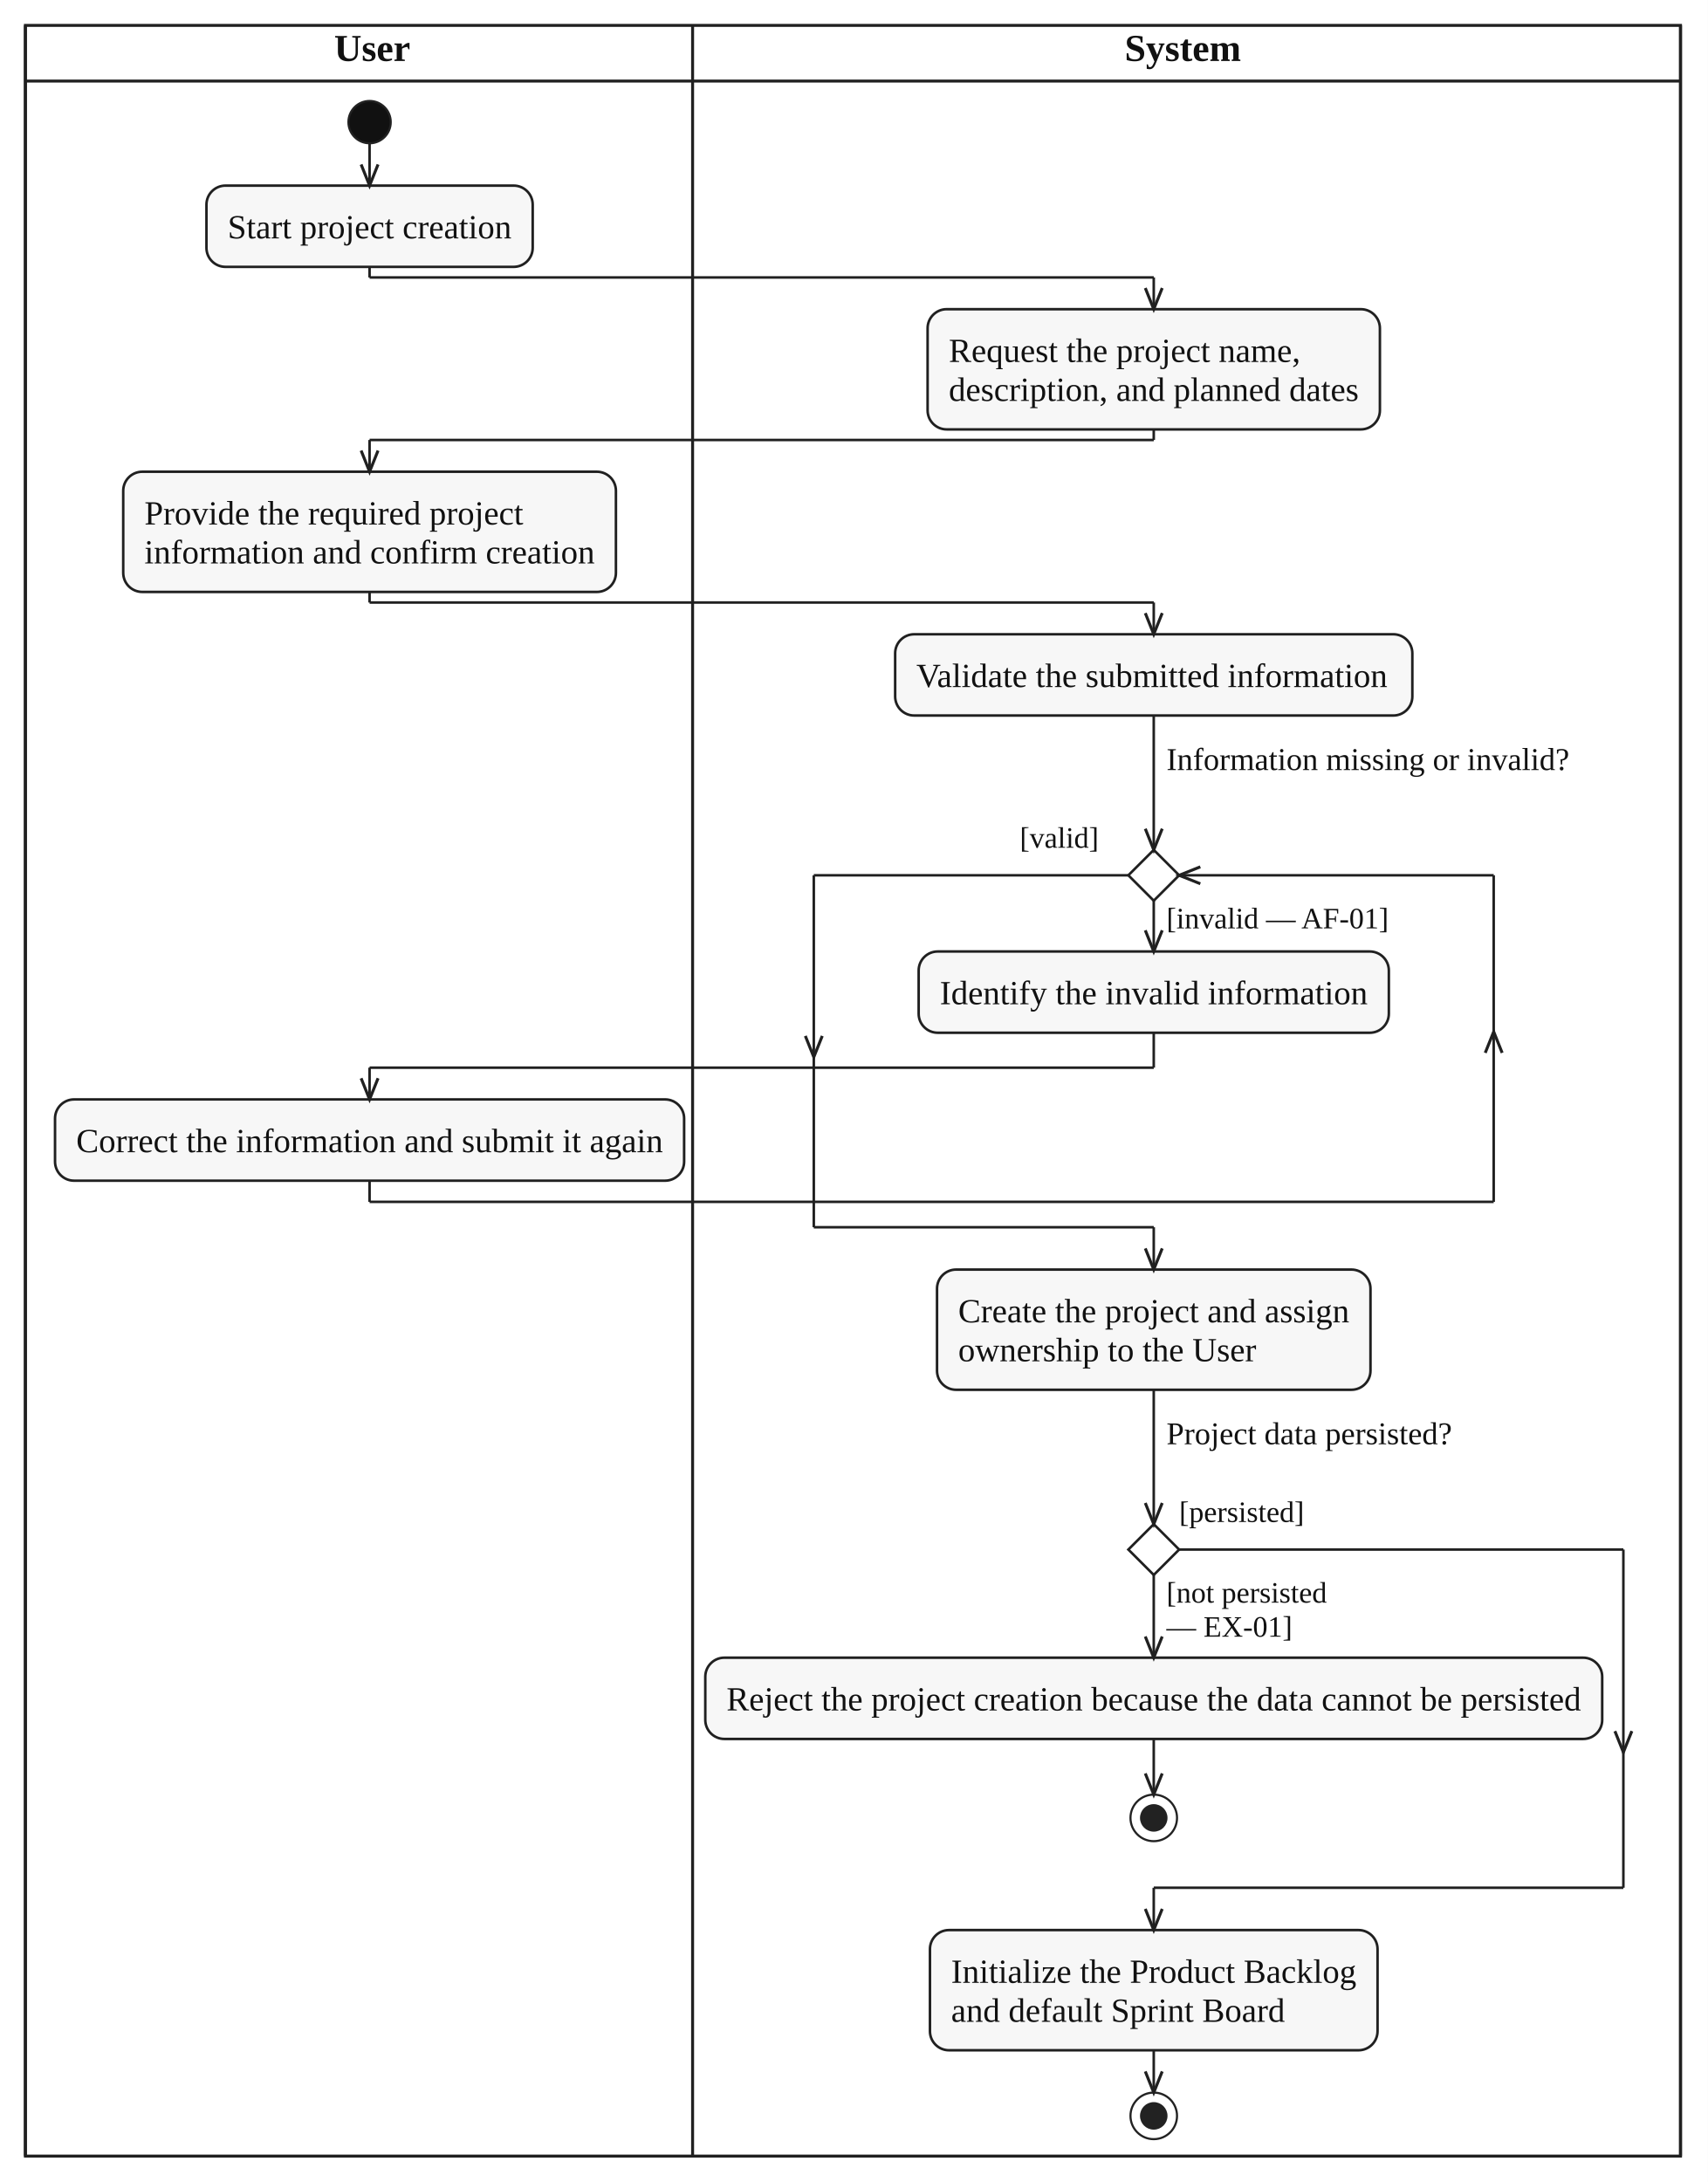
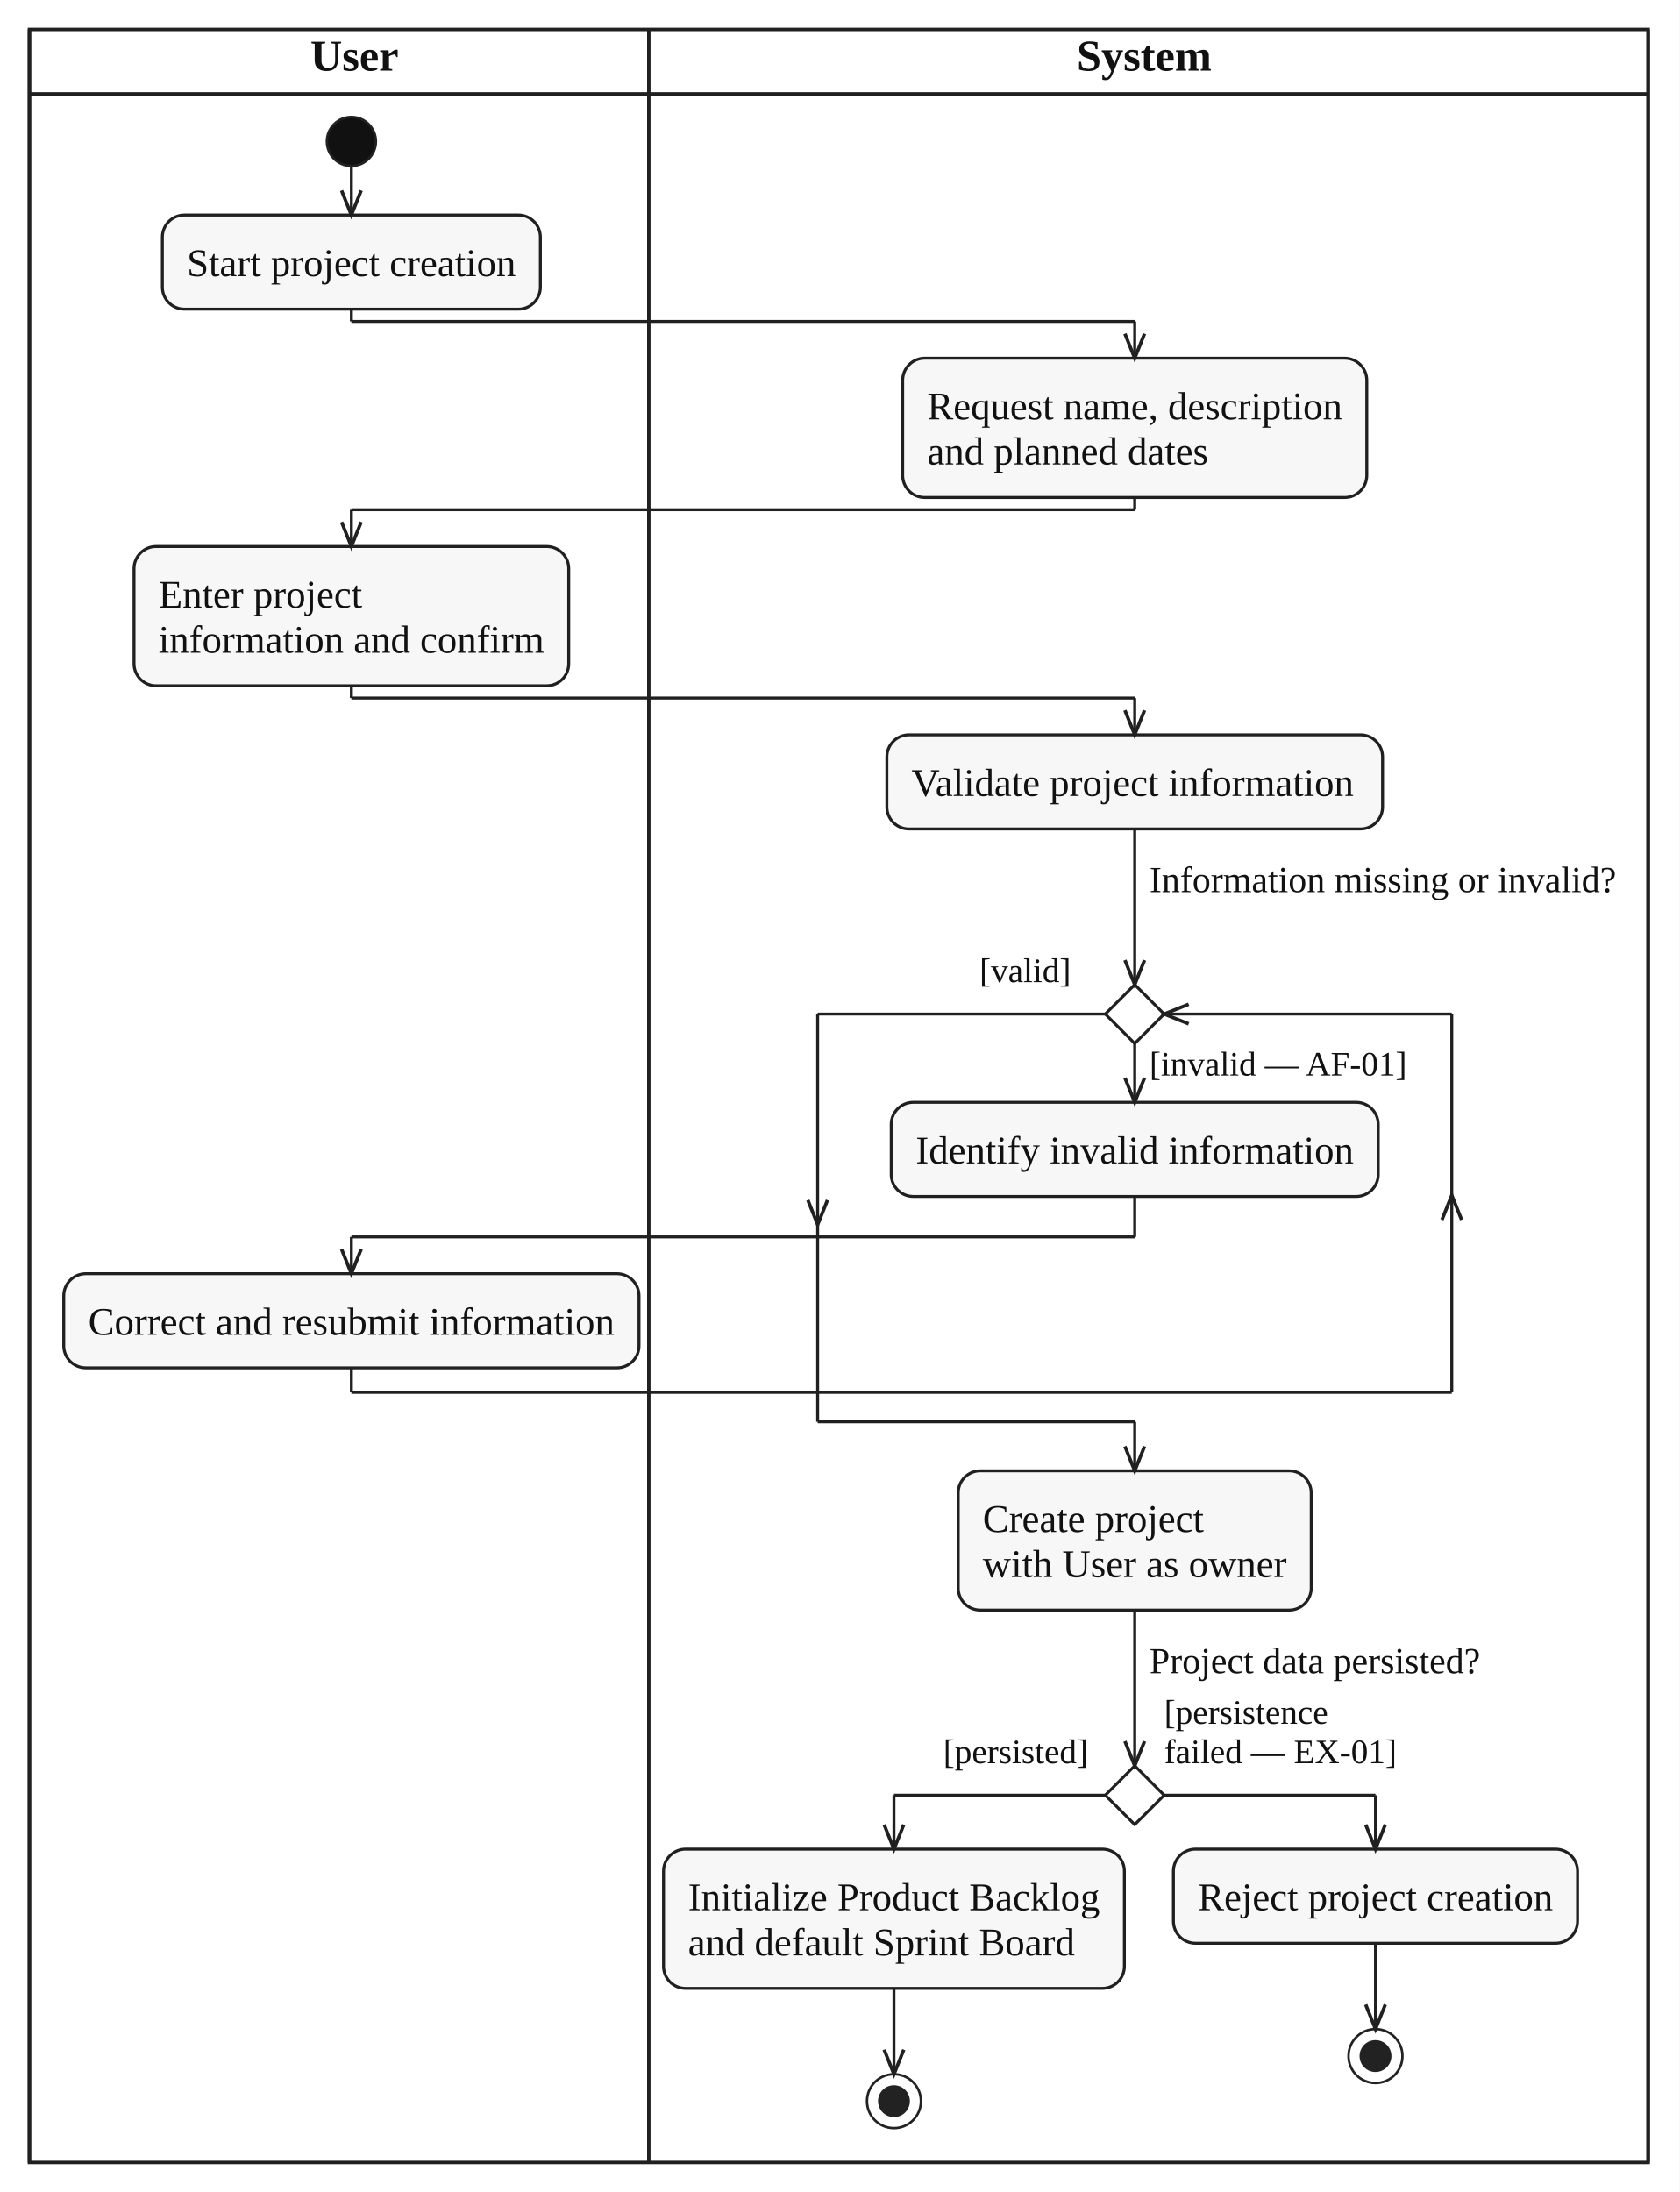
- <svg xmlns="http://www.w3.org/2000/svg" contentStyleType="text/css" height="1031px" preserveAspectRatio="none" style="width:807px;height:1031px;background:#FFFFFF;" version="1.1" viewBox="-5 0.394 807 1031" width="807px" zoomAndPan="magnify" data-pres-formatted="1">
-   <rect id="pres-background" x="-5" y="0.394" width="807" height="1031" fill="#FFFFFF" stroke="none" />
+ <svg xmlns="http://www.w3.org/2000/svg" contentStyleType="text/css" height="894px" preserveAspectRatio="none" style="width:685px;height:894px;background:#FFFFFF;" version="1.1" viewBox="-5 0.394 685 894" width="685px" zoomAndPan="magnify" data-pres-formatted="1">
+   <rect id="pres-background" x="-5" y="0.394" width="685" height="894" fill="#FFFFFF" stroke="none" />
  <defs />
  <g>
-     <rect fill="#FFFFFF" height="30.698" style="stroke:#FFFFFF;stroke-width:1.0;" width="767.328" x="15" y="12.394" />
-     <ellipse cx="169.633" cy="58.092" fill="#111111" rx="10" ry="10" style="stroke:#222222;stroke-width:1.0;" />
-     <rect fill="#F7F7F7" height="38.398" rx="9" ry="9" style="stroke:#202020;stroke-width:1.2;" width="154.164" x="92.551" y="88.092" />
-     <text fill="#111111" font-family="Times New Roman" font-size="16" lengthAdjust="spacing" textLength="134.164" x="102.551" y="113.029">Start project creation</text>
-     <rect fill="#F7F7F7" height="56.797" rx="9" ry="9" style="stroke:#202020;stroke-width:1.2;" width="232.812" x="53.227" y="223.287" />
-     <text fill="#111111" font-family="Times New Roman" font-size="16" lengthAdjust="spacing" textLength="179.047" x="63.227" y="248.225">Provide the required project</text>
-     <text fill="#111111" font-family="Times New Roman" font-size="16" lengthAdjust="spacing" textLength="212.812" x="63.227" y="266.623">information and confirm creation</text>
-     <rect fill="#F7F7F7" height="38.398" rx="9" ry="9" style="stroke:#202020;stroke-width:1.2;" width="297.266" x="21" y="519.871" />
-     <text fill="#111111" font-family="Times New Roman" font-size="16" lengthAdjust="spacing" textLength="277.266" x="31" y="544.809">Correct the information and submit it again</text>
-     <line style="stroke:#202020;stroke-width:1.4;" x1="7" x2="7" y1="12.394" y2="1019.151" />
-     <rect fill="#F7F7F7" height="56.797" rx="9" ry="9" style="stroke:#202020;stroke-width:1.2;" width="213.719" x="433.312" y="146.49" />
-     <text fill="#111111" font-family="Times New Roman" font-size="16" lengthAdjust="spacing" textLength="166.164" x="443.312" y="171.428">Request the project name,</text>
-     <text fill="#111111" font-family="Times New Roman" font-size="16" lengthAdjust="spacing" textLength="193.719" x="443.312" y="189.826">description, and planned dates</text>
-     <rect fill="#F7F7F7" height="38.398" rx="9" ry="9" style="stroke:#202020;stroke-width:1.2;" width="244.391" x="417.977" y="300.084" />
-     <text fill="#111111" font-family="Times New Roman" font-size="16" lengthAdjust="spacing" textLength="224.391" x="427.977" y="325.022">Validate the submitted information</text>
-     <rect fill="#F7F7F7" height="38.398" rx="9" ry="9" style="stroke:#202020;stroke-width:1.2;" width="222.172" x="429.086" y="449.973" />
-     <text fill="#111111" font-family="Times New Roman" font-size="16" lengthAdjust="spacing" textLength="202.172" x="439.086" y="474.91">Identify the invalid information</text>
-     <polygon fill="#FFFFFF" points="540.172,401.973,552.172,413.973,540.172,425.973,528.172,413.973,540.172,401.973" style="stroke:#202020;stroke-width:1.2;" />
-     <text fill="#111111" font-family="Times New Roman" font-size="15" lengthAdjust="spacing" textLength="190.386" x="546.172" y="364.231">Information missing or invalid?</text>
-     <text fill="#111111" font-family="Times New Roman" font-size="15" lengthAdjust="spacing" textLength="3.75" x="546.172" y="381.479"> </text>
-     <text fill="#111111" font-family="Times New Roman" font-size="15" lengthAdjust="spacing" textLength="3.75" x="546.172" y="398.728"> </text>
-     <text fill="#111111" font-family="Times New Roman" font-size="14" lengthAdjust="spacing" textLength="112.766" x="546.172" y="439.043">[invalid — AF-01]  </text>
-     <text fill="#111111" font-family="Times New Roman" font-size="6" lengthAdjust="spacing" textLength="1.5" x="546.172" y="447.673"> </text>
-     <text fill="#111111" font-family="Times New Roman" font-size="14" lengthAdjust="spacing" textLength="51.317" x="476.854" y="400.944">  [valid]  </text>
-     <text fill="#111111" font-family="Times New Roman" font-size="6" lengthAdjust="spacing" textLength="1.5" x="476.854" y="409.574"> </text>
-     <rect fill="#F7F7F7" height="56.797" rx="9" ry="9" style="stroke:#202020;stroke-width:1.2;" width="204.82" x="437.762" y="600.269" />
-     <text fill="#111111" font-family="Times New Roman" font-size="16" lengthAdjust="spacing" textLength="184.82" x="447.762" y="625.207">Create the project and assign</text>
-     <text fill="#111111" font-family="Times New Roman" font-size="16" lengthAdjust="spacing" textLength="140.859" x="447.762" y="643.606">ownership to the User</text>
-     <rect fill="#F7F7F7" height="38.398" rx="9" ry="9" style="stroke:#202020;stroke-width:1.2;" width="423.812" x="328.266" y="783.655" />
-     <text fill="#111111" font-family="Times New Roman" font-size="16" lengthAdjust="spacing" textLength="403.812" x="338.266" y="808.593">Reject the project creation because the data cannot be persisted</text>
-     <ellipse cx="540.172" cy="859.355" fill="none" rx="11" ry="11" style="stroke:#222222;stroke-width:1.0;" />
-     <ellipse cx="540.172" cy="859.355" fill="#222222" rx="6" ry="6" style="stroke:#222222;stroke-width:1.0;" />
-     <polygon fill="#FFFFFF" points="540.172,720.557,552.172,732.557,540.172,744.557,528.172,732.557,540.172,720.557" style="stroke:#202020;stroke-width:1.2;" />
-     <text fill="#111111" font-family="Times New Roman" font-size="15" lengthAdjust="spacing" textLength="134.949" x="546.172" y="682.815">Project data persisted?</text>
-     <text fill="#111111" font-family="Times New Roman" font-size="15" lengthAdjust="spacing" textLength="3.75" x="546.172" y="700.063"> </text>
-     <text fill="#111111" font-family="Times New Roman" font-size="15" lengthAdjust="spacing" textLength="3.75" x="546.172" y="717.312"> </text>
-     <text fill="#111111" font-family="Times New Roman" font-size="14" lengthAdjust="spacing" textLength="82.817" x="546.172" y="757.627">  [not persisted</text>
-     <text fill="#111111" font-family="Times New Roman" font-size="14" lengthAdjust="spacing" textLength="66.486" x="546.172" y="773.726">  — EX-01]</text>
-     <text fill="#111111" font-family="Times New Roman" font-size="6" lengthAdjust="spacing" textLength="1.5" x="546.172" y="782.356"> </text>
-     <text fill="#111111" font-family="Times New Roman" font-size="14" lengthAdjust="spacing" textLength="66.09" x="552.172" y="719.528">[persisted]  </text>
-     <text fill="#111111" font-family="Times New Roman" font-size="6" lengthAdjust="spacing" textLength="1.5" x="552.172" y="728.158"> </text>
-     <rect fill="#F7F7F7" height="56.797" rx="9" ry="9" style="stroke:#202020;stroke-width:1.2;" width="211.5" x="434.422" y="912.355" />
-     <text fill="#111111" font-family="Times New Roman" font-size="16" lengthAdjust="spacing" textLength="191.5" x="444.422" y="937.292">Initialize the Product Backlog</text>
-     <text fill="#111111" font-family="Times New Roman" font-size="16" lengthAdjust="spacing" textLength="157.742" x="444.422" y="955.69">and default Sprint Board</text>
-     <ellipse cx="540.172" cy="1000.151" fill="none" rx="11" ry="11" style="stroke:#222222;stroke-width:1.0;" />
-     <ellipse cx="540.172" cy="1000.151" fill="#222222" rx="6" ry="6" style="stroke:#222222;stroke-width:1.0;" />
-     <line style="stroke:#202020;stroke-width:1.4;" x1="322.266" x2="322.266" y1="12.394" y2="1019.151" />
-     <line style="stroke:#202020;stroke-width:1.4;" x1="789.078" x2="789.078" y1="12.394" y2="1019.151" />
-     <polyline points="696.805,497.871 700.805,487.871 704.805,497.871" fill="none" stroke="#202020" stroke-width="1.4" stroke-linejoin="miter" stroke-linecap="butt" class="open-arrowhead" />
-     <line style="stroke:#202020;stroke-width:1.2;" x1="169.633" x2="169.633" y1="68.092" y2="88.092" />
-     <polyline points="165.633,78.092 169.633,88.092 173.633,78.092" fill="none" stroke="#202020" stroke-width="1.4" stroke-linejoin="miter" stroke-linecap="butt" class="open-arrowhead" />
-     <line style="stroke:#202020;stroke-width:1.2;" x1="540.172" x2="540.172" y1="425.973" y2="449.973" />
-     <polyline points="536.172,439.973 540.172,449.973 544.172,439.973" fill="none" stroke="#202020" stroke-width="1.4" stroke-linejoin="miter" stroke-linecap="butt" class="open-arrowhead" />
-     <line style="stroke:#202020;stroke-width:1.2;" x1="528.172" x2="379.539" y1="413.973" y2="413.973" />
-     <polyline points="375.539,489.871 379.539,499.871 383.539,489.871" fill="none" stroke="#202020" stroke-width="1.4" stroke-linejoin="miter" stroke-linecap="butt" class="open-arrowhead" />
-     <line style="stroke:#202020;stroke-width:1.2;" x1="379.539" x2="379.539" y1="413.973" y2="580.269" />
-     <line style="stroke:#202020;stroke-width:1.2;" x1="379.539" x2="540.172" y1="580.269" y2="580.269" />
-     <line style="stroke:#202020;stroke-width:1.2;" x1="540.172" x2="540.172" y1="580.269" y2="600.269" />
-     <polyline points="536.172,590.269 540.172,600.269 544.172,590.269" fill="none" stroke="#202020" stroke-width="1.4" stroke-linejoin="miter" stroke-linecap="butt" class="open-arrowhead" />
-     <line style="stroke:#202020;stroke-width:1.2;" x1="540.172" x2="540.172" y1="338.482" y2="401.973" />
-     <polyline points="536.172,391.973 540.172,401.973 544.172,391.973" fill="none" stroke="#202020" stroke-width="1.4" stroke-linejoin="miter" stroke-linecap="butt" class="open-arrowhead" />
-     <line style="stroke:#202020;stroke-width:1.2;" x1="540.172" x2="540.172" y1="822.054" y2="848.355" />
-     <polyline points="536.172,838.355 540.172,848.355 544.172,838.355" fill="none" stroke="#202020" stroke-width="1.4" stroke-linejoin="miter" stroke-linecap="butt" class="open-arrowhead" />
-     <line style="stroke:#202020;stroke-width:1.2;" x1="540.172" x2="540.172" y1="744.557" y2="783.655" />
-     <polyline points="536.172,773.655 540.172,783.655 544.172,773.655" fill="none" stroke="#202020" stroke-width="1.4" stroke-linejoin="miter" stroke-linecap="butt" class="open-arrowhead" />
-     <line style="stroke:#202020;stroke-width:1.2;" x1="552.172" x2="762.078" y1="732.557" y2="732.557" />
-     <polyline points="758.078,818.355 762.078,828.355 766.078,818.355" fill="none" stroke="#202020" stroke-width="1.4" stroke-linejoin="miter" stroke-linecap="butt" class="open-arrowhead" />
-     <line style="stroke:#202020;stroke-width:1.2;" x1="762.078" x2="762.078" y1="732.557" y2="892.355" />
-     <line style="stroke:#202020;stroke-width:1.2;" x1="762.078" x2="540.172" y1="892.355" y2="892.355" />
-     <line style="stroke:#202020;stroke-width:1.2;" x1="540.172" x2="540.172" y1="892.355" y2="912.355" />
-     <polyline points="536.172,902.355 540.172,912.355 544.172,902.355" fill="none" stroke="#202020" stroke-width="1.4" stroke-linejoin="miter" stroke-linecap="butt" class="open-arrowhead" />
-     <line style="stroke:#202020;stroke-width:1.2;" x1="540.172" x2="540.172" y1="657.066" y2="720.557" />
-     <polyline points="536.172,710.557 540.172,720.557 544.172,710.557" fill="none" stroke="#202020" stroke-width="1.4" stroke-linejoin="miter" stroke-linecap="butt" class="open-arrowhead" />
-     <line style="stroke:#202020;stroke-width:1.2;" x1="540.172" x2="540.172" y1="969.151" y2="989.151" />
-     <polyline points="536.172,979.151 540.172,989.151 544.172,979.151" fill="none" stroke="#202020" stroke-width="1.4" stroke-linejoin="miter" stroke-linecap="butt" class="open-arrowhead" />
-     <line style="stroke:#202020;stroke-width:1.2;" x1="169.633" x2="169.633" y1="126.49" y2="131.49" />
-     <line style="stroke:#202020;stroke-width:1.2;" x1="169.633" x2="540.172" y1="131.49" y2="131.49" />
-     <line style="stroke:#202020;stroke-width:1.2;" x1="540.172" x2="540.172" y1="131.49" y2="146.49" />
-     <polyline points="536.172,136.49 540.172,146.49 544.172,136.49" fill="none" stroke="#202020" stroke-width="1.4" stroke-linejoin="miter" stroke-linecap="butt" class="open-arrowhead" />
-     <line style="stroke:#202020;stroke-width:1.2;" x1="540.172" x2="540.172" y1="203.287" y2="208.287" />
-     <line style="stroke:#202020;stroke-width:1.2;" x1="540.172" x2="169.633" y1="208.287" y2="208.287" />
-     <line style="stroke:#202020;stroke-width:1.2;" x1="169.633" x2="169.633" y1="208.287" y2="223.287" />
-     <polyline points="165.633,213.287 169.633,223.287 173.633,213.287" fill="none" stroke="#202020" stroke-width="1.4" stroke-linejoin="miter" stroke-linecap="butt" class="open-arrowhead" />
-     <line style="stroke:#202020;stroke-width:1.2;" x1="169.633" x2="169.633" y1="280.084" y2="285.084" />
-     <line style="stroke:#202020;stroke-width:1.2;" x1="169.633" x2="540.172" y1="285.084" y2="285.084" />
-     <line style="stroke:#202020;stroke-width:1.2;" x1="540.172" x2="540.172" y1="285.084" y2="300.084" />
-     <polyline points="536.172,290.084 540.172,300.084 544.172,290.084" fill="none" stroke="#202020" stroke-width="1.4" stroke-linejoin="miter" stroke-linecap="butt" class="open-arrowhead" />
-     <line style="stroke:#202020;stroke-width:1.2;" x1="540.172" x2="540.172" y1="488.371" y2="504.871" />
-     <line style="stroke:#202020;stroke-width:1.2;" x1="540.172" x2="169.633" y1="504.871" y2="504.871" />
-     <line style="stroke:#202020;stroke-width:1.2;" x1="169.633" x2="169.633" y1="504.871" y2="519.871" />
-     <polyline points="165.633,509.871 169.633,519.871 173.633,509.871" fill="none" stroke="#202020" stroke-width="1.4" stroke-linejoin="miter" stroke-linecap="butt" class="open-arrowhead" />
-     <line style="stroke:#202020;stroke-width:1.2;" x1="169.633" x2="169.633" y1="558.269" y2="568.269" />
-     <line style="stroke:#202020;stroke-width:1.2;" x1="169.633" x2="700.805" y1="568.269" y2="568.269" />
-     <line style="stroke:#202020;stroke-width:1.2;" x1="700.805" x2="700.805" y1="413.973" y2="568.269" />
-     <line style="stroke:#202020;stroke-width:1.2;" x1="700.805" x2="552.172" y1="413.973" y2="413.973" />
-     <polyline points="562.172,409.973 552.172,413.973 562.172,417.973" fill="none" stroke="#202020" stroke-width="1.4" stroke-linejoin="miter" stroke-linecap="butt" class="open-arrowhead" />
-     <text fill="#111111" font-family="Times New Roman" font-size="18" font-weight="bold" lengthAdjust="spacing" textLength="35.982" x="152.892" y="29.198">User</text>
-     <text fill="#111111" font-family="Times New Roman" font-size="7" font-weight="bold" lengthAdjust="spacing" textLength="1.75" x="148.392" y="39.627"> </text>
-     <text fill="#111111" font-family="Times New Roman" font-size="18" font-weight="bold" lengthAdjust="spacing" textLength="54.993" x="526.425" y="29.198">System</text>
-     <text fill="#111111" font-family="Times New Roman" font-size="7" font-weight="bold" lengthAdjust="spacing" textLength="1.75" x="521.925" y="39.627"> </text>
+     <rect fill="#FFFFFF" height="30.698" style="stroke:#FFFFFF;stroke-width:1.0;" width="645.413" x="15" y="12.394" />
+     <ellipse cx="138.305" cy="58.092" fill="#111111" rx="10" ry="10" style="stroke:#222222;stroke-width:1.0;" />
+     <rect fill="#F7F7F7" height="38.398" rx="9" ry="9" style="stroke:#202020;stroke-width:1.2;" width="154.164" x="61.223" y="88.092" />
+     <text fill="#111111" font-family="Times New Roman" font-size="16" lengthAdjust="spacing" textLength="134.164" x="71.223" y="113.029">Start project creation</text>
+     <rect fill="#F7F7F7" height="56.797" rx="9" ry="9" style="stroke:#202020;stroke-width:1.2;" width="177.289" x="49.66" y="223.287" />
+     <text fill="#111111" font-family="Times New Roman" font-size="16" lengthAdjust="spacing" textLength="83.07" x="59.66" y="248.225">Enter project</text>
+     <text fill="#111111" font-family="Times New Roman" font-size="16" lengthAdjust="spacing" textLength="157.289" x="59.66" y="266.623">information and confirm</text>
+     <rect fill="#F7F7F7" height="38.398" rx="9" ry="9" style="stroke:#202020;stroke-width:1.2;" width="234.609" x="21" y="519.871" />
+     <text fill="#111111" font-family="Times New Roman" font-size="16" lengthAdjust="spacing" textLength="214.609" x="31" y="544.809">Correct and resubmit information</text>
+     <line style="stroke:#202020;stroke-width:1.4;" x1="7" x2="7" y1="12.394" y2="882.354" />
+     <rect fill="#F7F7F7" height="56.797" rx="9" ry="9" style="stroke:#202020;stroke-width:1.2;" width="189.289" x="363.133" y="146.49" />
+     <text fill="#111111" font-family="Times New Roman" font-size="16" lengthAdjust="spacing" textLength="169.289" x="373.133" y="171.428">Request name, description</text>
+     <text fill="#111111" font-family="Times New Roman" font-size="16" lengthAdjust="spacing" textLength="114.625" x="373.133" y="189.826">and planned dates</text>
+     <rect fill="#F7F7F7" height="38.398" rx="9" ry="9" style="stroke:#202020;stroke-width:1.2;" width="202.156" x="356.699" y="300.084" />
+     <text fill="#111111" font-family="Times New Roman" font-size="16" lengthAdjust="spacing" textLength="182.156" x="366.699" y="325.022">Validate project information</text>
+     <rect fill="#F7F7F7" height="38.398" rx="9" ry="9" style="stroke:#202020;stroke-width:1.2;" width="198.625" x="358.465" y="449.973" />
+     <text fill="#111111" font-family="Times New Roman" font-size="16" lengthAdjust="spacing" textLength="178.625" x="368.465" y="474.91">Identify invalid information</text>
+     <polygon fill="#FFFFFF" points="457.777,401.973,469.777,413.973,457.777,425.973,445.777,413.973,457.777,401.973" style="stroke:#202020;stroke-width:1.2;" />
+     <text fill="#111111" font-family="Times New Roman" font-size="15" lengthAdjust="spacing" textLength="190.386" x="463.777" y="364.231">Information missing or invalid?</text>
+     <text fill="#111111" font-family="Times New Roman" font-size="15" lengthAdjust="spacing" textLength="3.75" x="463.777" y="381.479"> </text>
+     <text fill="#111111" font-family="Times New Roman" font-size="15" lengthAdjust="spacing" textLength="3.75" x="463.777" y="398.728"> </text>
+     <text fill="#111111" font-family="Times New Roman" font-size="14" lengthAdjust="spacing" textLength="112.766" x="463.777" y="439.043">[invalid — AF-01]  </text>
+     <text fill="#111111" font-family="Times New Roman" font-size="6" lengthAdjust="spacing" textLength="1.5" x="463.777" y="447.673"> </text>
+     <text fill="#111111" font-family="Times New Roman" font-size="14" lengthAdjust="spacing" textLength="51.317" x="394.46" y="400.944">  [valid]  </text>
+     <text fill="#111111" font-family="Times New Roman" font-size="6" lengthAdjust="spacing" textLength="1.5" x="394.46" y="409.574"> </text>
+     <rect fill="#F7F7F7" height="56.797" rx="9" ry="9" style="stroke:#202020;stroke-width:1.2;" width="143.969" x="385.793" y="600.269" />
+     <text fill="#111111" font-family="Times New Roman" font-size="16" lengthAdjust="spacing" textLength="90.172" x="395.793" y="625.207">Create project</text>
+     <text fill="#111111" font-family="Times New Roman" font-size="16" lengthAdjust="spacing" textLength="123.969" x="395.793" y="643.606">with User as owner</text>
+     <polygon fill="#FFFFFF" points="457.777,720.557,469.777,732.557,457.777,744.557,445.777,732.557,457.777,720.557" style="stroke:#202020;stroke-width:1.2;" />
+     <text fill="#111111" font-family="Times New Roman" font-size="15" lengthAdjust="spacing" textLength="134.949" x="463.777" y="682.815">Project data persisted?</text>
+     <text fill="#111111" font-family="Times New Roman" font-size="15" lengthAdjust="spacing" textLength="3.75" x="463.777" y="700.063"> </text>
+     <text fill="#111111" font-family="Times New Roman" font-size="15" lengthAdjust="spacing" textLength="3.75" x="463.777" y="717.312"> </text>
+     <text fill="#111111" font-family="Times New Roman" font-size="14" lengthAdjust="spacing" textLength="66.09" x="379.688" y="719.528">[persisted]  </text>
+     <text fill="#111111" font-family="Times New Roman" font-size="6" lengthAdjust="spacing" textLength="1.5" x="379.688" y="728.158"> </text>
+     <text fill="#111111" font-family="Times New Roman" font-size="14" lengthAdjust="spacing" textLength="73.856" x="469.777" y="703.43">  [persistence</text>
+     <text fill="#111111" font-family="Times New Roman" font-size="14" lengthAdjust="spacing" textLength="101.856" x="469.777" y="719.528">  failed — EX-01]</text>
+     <text fill="#111111" font-family="Times New Roman" font-size="6" lengthAdjust="spacing" textLength="1.5" x="469.777" y="728.158"> </text>
+     <rect fill="#F7F7F7" height="56.797" rx="9" ry="9" style="stroke:#202020;stroke-width:1.2;" width="187.953" x="265.609" y="754.557" />
+     <text fill="#111111" font-family="Times New Roman" font-size="16" lengthAdjust="spacing" textLength="167.953" x="275.609" y="779.494">Initialize Product Backlog</text>
+     <text fill="#111111" font-family="Times New Roman" font-size="16" lengthAdjust="spacing" textLength="157.742" x="275.609" y="797.893">and default Sprint Board</text>
+     <ellipse cx="359.586" cy="857.354" fill="none" rx="11" ry="11" style="stroke:#222222;stroke-width:1.0;" />
+     <ellipse cx="359.586" cy="857.354" fill="#222222" rx="6" ry="6" style="stroke:#222222;stroke-width:1.0;" />
+     <rect fill="#F7F7F7" height="38.398" rx="9" ry="9" style="stroke:#202020;stroke-width:1.2;" width="164.812" x="473.562" y="754.557" />
+     <text fill="#111111" font-family="Times New Roman" font-size="16" lengthAdjust="spacing" textLength="144.812" x="483.562" y="779.494">Reject project creation</text>
+     <ellipse cx="555.969" cy="838.955" fill="none" rx="11" ry="11" style="stroke:#222222;stroke-width:1.0;" />
+     <ellipse cx="555.969" cy="838.955" fill="#222222" rx="6" ry="6" style="stroke:#222222;stroke-width:1.0;" />
+     <line style="stroke:#202020;stroke-width:1.4;" x1="259.609" x2="259.609" y1="12.394" y2="882.354" />
+     <line style="stroke:#202020;stroke-width:1.4;" x1="667.163" x2="667.163" y1="12.394" y2="882.354" />
+     <polyline points="583.082,497.871 587.082,487.871 591.082,497.871" fill="none" stroke="#202020" stroke-width="1.4" stroke-linejoin="miter" stroke-linecap="butt" class="open-arrowhead" />
+     <line style="stroke:#202020;stroke-width:1.2;" x1="138.305" x2="138.305" y1="68.092" y2="88.092" />
+     <polyline points="134.305,78.092 138.305,88.092 142.305,78.092" fill="none" stroke="#202020" stroke-width="1.4" stroke-linejoin="miter" stroke-linecap="butt" class="open-arrowhead" />
+     <line style="stroke:#202020;stroke-width:1.2;" x1="457.777" x2="457.777" y1="425.973" y2="449.973" />
+     <polyline points="453.777,439.973 457.777,449.973 461.777,439.973" fill="none" stroke="#202020" stroke-width="1.4" stroke-linejoin="miter" stroke-linecap="butt" class="open-arrowhead" />
+     <line style="stroke:#202020;stroke-width:1.2;" x1="445.777" x2="328.473" y1="413.973" y2="413.973" />
+     <polyline points="324.473,489.871 328.473,499.871 332.473,489.871" fill="none" stroke="#202020" stroke-width="1.4" stroke-linejoin="miter" stroke-linecap="butt" class="open-arrowhead" />
+     <line style="stroke:#202020;stroke-width:1.2;" x1="328.473" x2="328.473" y1="413.973" y2="580.269" />
+     <line style="stroke:#202020;stroke-width:1.2;" x1="328.473" x2="457.777" y1="580.269" y2="580.269" />
+     <line style="stroke:#202020;stroke-width:1.2;" x1="457.777" x2="457.777" y1="580.269" y2="600.269" />
+     <polyline points="453.777,590.269 457.777,600.269 461.777,590.269" fill="none" stroke="#202020" stroke-width="1.4" stroke-linejoin="miter" stroke-linecap="butt" class="open-arrowhead" />
+     <line style="stroke:#202020;stroke-width:1.2;" x1="457.777" x2="457.777" y1="338.482" y2="401.973" />
+     <polyline points="453.777,391.973 457.777,401.973 461.777,391.973" fill="none" stroke="#202020" stroke-width="1.4" stroke-linejoin="miter" stroke-linecap="butt" class="open-arrowhead" />
+     <line style="stroke:#202020;stroke-width:1.2;" x1="359.586" x2="359.586" y1="811.354" y2="846.354" />
+     <polyline points="355.586,836.354 359.586,846.354 363.586,836.354" fill="none" stroke="#202020" stroke-width="1.4" stroke-linejoin="miter" stroke-linecap="butt" class="open-arrowhead" />
+     <line style="stroke:#202020;stroke-width:1.2;" x1="555.969" x2="555.969" y1="792.955" y2="827.955" />
+     <polyline points="551.969,817.955 555.969,827.955 559.969,817.955" fill="none" stroke="#202020" stroke-width="1.4" stroke-linejoin="miter" stroke-linecap="butt" class="open-arrowhead" />
+     <line style="stroke:#202020;stroke-width:1.2;" x1="445.777" x2="359.586" y1="732.557" y2="732.557" />
+     <line style="stroke:#202020;stroke-width:1.2;" x1="359.586" x2="359.586" y1="732.557" y2="754.557" />
+     <polyline points="355.586,744.557 359.586,754.557 363.586,744.557" fill="none" stroke="#202020" stroke-width="1.4" stroke-linejoin="miter" stroke-linecap="butt" class="open-arrowhead" />
+     <line style="stroke:#202020;stroke-width:1.2;" x1="469.777" x2="555.969" y1="732.557" y2="732.557" />
+     <line style="stroke:#202020;stroke-width:1.2;" x1="555.969" x2="555.969" y1="732.557" y2="754.557" />
+     <polyline points="551.969,744.557 555.969,754.557 559.969,744.557" fill="none" stroke="#202020" stroke-width="1.4" stroke-linejoin="miter" stroke-linecap="butt" class="open-arrowhead" />
+     <line style="stroke:#202020;stroke-width:1.2;" x1="457.777" x2="457.777" y1="657.066" y2="720.557" />
+     <polyline points="453.777,710.557 457.777,720.557 461.777,710.557" fill="none" stroke="#202020" stroke-width="1.4" stroke-linejoin="miter" stroke-linecap="butt" class="open-arrowhead" />
+     <line style="stroke:#202020;stroke-width:1.2;" x1="138.305" x2="138.305" y1="126.49" y2="131.49" />
+     <line style="stroke:#202020;stroke-width:1.2;" x1="138.305" x2="457.777" y1="131.49" y2="131.49" />
+     <line style="stroke:#202020;stroke-width:1.2;" x1="457.777" x2="457.777" y1="131.49" y2="146.49" />
+     <polyline points="453.777,136.49 457.777,146.49 461.777,136.49" fill="none" stroke="#202020" stroke-width="1.4" stroke-linejoin="miter" stroke-linecap="butt" class="open-arrowhead" />
+     <line style="stroke:#202020;stroke-width:1.2;" x1="457.777" x2="457.777" y1="203.287" y2="208.287" />
+     <line style="stroke:#202020;stroke-width:1.2;" x1="457.777" x2="138.305" y1="208.287" y2="208.287" />
+     <line style="stroke:#202020;stroke-width:1.2;" x1="138.305" x2="138.305" y1="208.287" y2="223.287" />
+     <polyline points="134.305,213.287 138.305,223.287 142.305,213.287" fill="none" stroke="#202020" stroke-width="1.4" stroke-linejoin="miter" stroke-linecap="butt" class="open-arrowhead" />
+     <line style="stroke:#202020;stroke-width:1.2;" x1="138.305" x2="138.305" y1="280.084" y2="285.084" />
+     <line style="stroke:#202020;stroke-width:1.2;" x1="138.305" x2="457.777" y1="285.084" y2="285.084" />
+     <line style="stroke:#202020;stroke-width:1.2;" x1="457.777" x2="457.777" y1="285.084" y2="300.084" />
+     <polyline points="453.777,290.084 457.777,300.084 461.777,290.084" fill="none" stroke="#202020" stroke-width="1.4" stroke-linejoin="miter" stroke-linecap="butt" class="open-arrowhead" />
+     <line style="stroke:#202020;stroke-width:1.2;" x1="457.777" x2="457.777" y1="488.371" y2="504.871" />
+     <line style="stroke:#202020;stroke-width:1.2;" x1="457.777" x2="138.305" y1="504.871" y2="504.871" />
+     <line style="stroke:#202020;stroke-width:1.2;" x1="138.305" x2="138.305" y1="504.871" y2="519.871" />
+     <polyline points="134.305,509.871 138.305,519.871 142.305,509.871" fill="none" stroke="#202020" stroke-width="1.4" stroke-linejoin="miter" stroke-linecap="butt" class="open-arrowhead" />
+     <line style="stroke:#202020;stroke-width:1.2;" x1="138.305" x2="138.305" y1="558.269" y2="568.269" />
+     <line style="stroke:#202020;stroke-width:1.2;" x1="138.305" x2="587.082" y1="568.269" y2="568.269" />
+     <line style="stroke:#202020;stroke-width:1.2;" x1="587.082" x2="587.082" y1="413.973" y2="568.269" />
+     <line style="stroke:#202020;stroke-width:1.2;" x1="587.082" x2="469.777" y1="413.973" y2="413.973" />
+     <polyline points="479.777,409.973 469.777,413.973 479.777,417.973" fill="none" stroke="#202020" stroke-width="1.4" stroke-linejoin="miter" stroke-linecap="butt" class="open-arrowhead" />
+     <text fill="#111111" font-family="Times New Roman" font-size="18" font-weight="bold" lengthAdjust="spacing" textLength="35.982" x="121.564" y="29.198">User</text>
+     <text fill="#111111" font-family="Times New Roman" font-size="7" font-weight="bold" lengthAdjust="spacing" textLength="1.75" x="117.064" y="39.627"> </text>
+     <text fill="#111111" font-family="Times New Roman" font-size="18" font-weight="bold" lengthAdjust="spacing" textLength="54.993" x="434.14" y="29.198">System</text>
+     <text fill="#111111" font-family="Times New Roman" font-size="7" font-weight="bold" lengthAdjust="spacing" textLength="1.75" x="429.64" y="39.627"> </text>
  </g>
  <g id="pres-frame" fill="none" stroke="#202020" stroke-width="1.4">
-     <rect x="7" y="12.394" width="782.078" height="1006.758" />
-     <line x1="7" x2="789.078" y1="38.698" y2="38.698" />
+     <rect x="7" y="12.394" width="660.163" height="869.96" />
+     <line x1="7" x2="667.163" y1="38.698" y2="38.698" />
  </g>
</svg>
